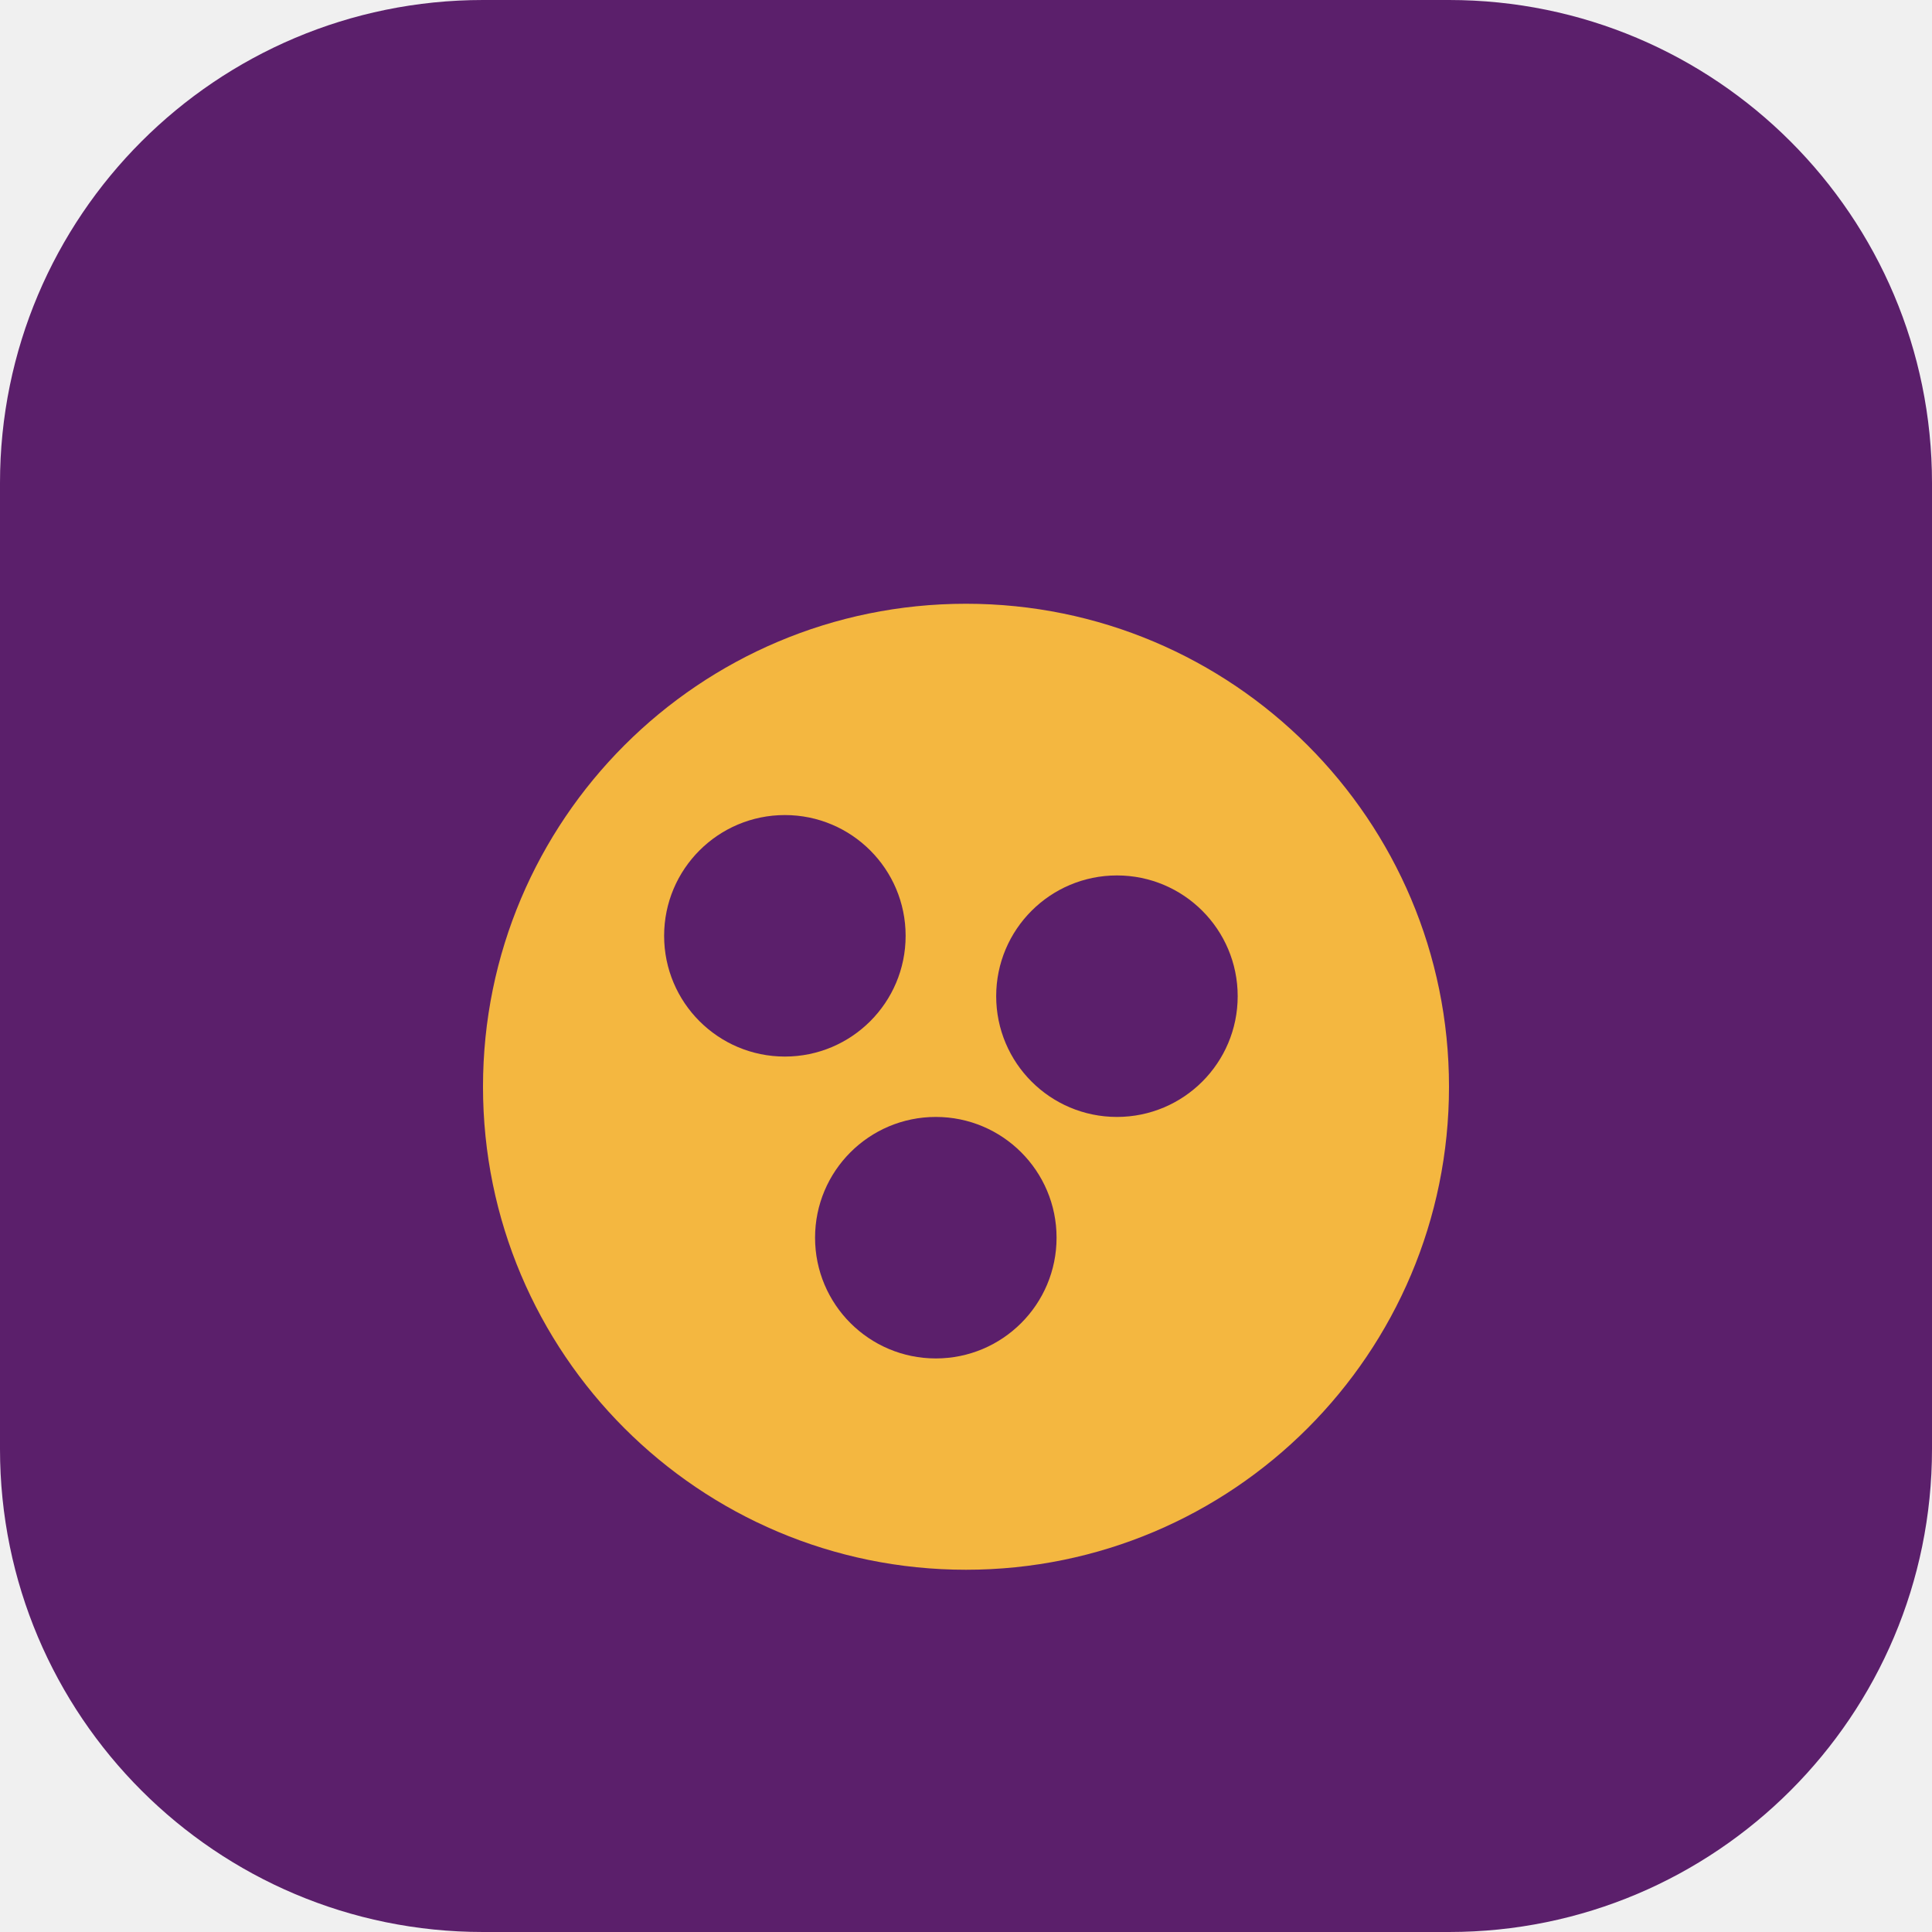
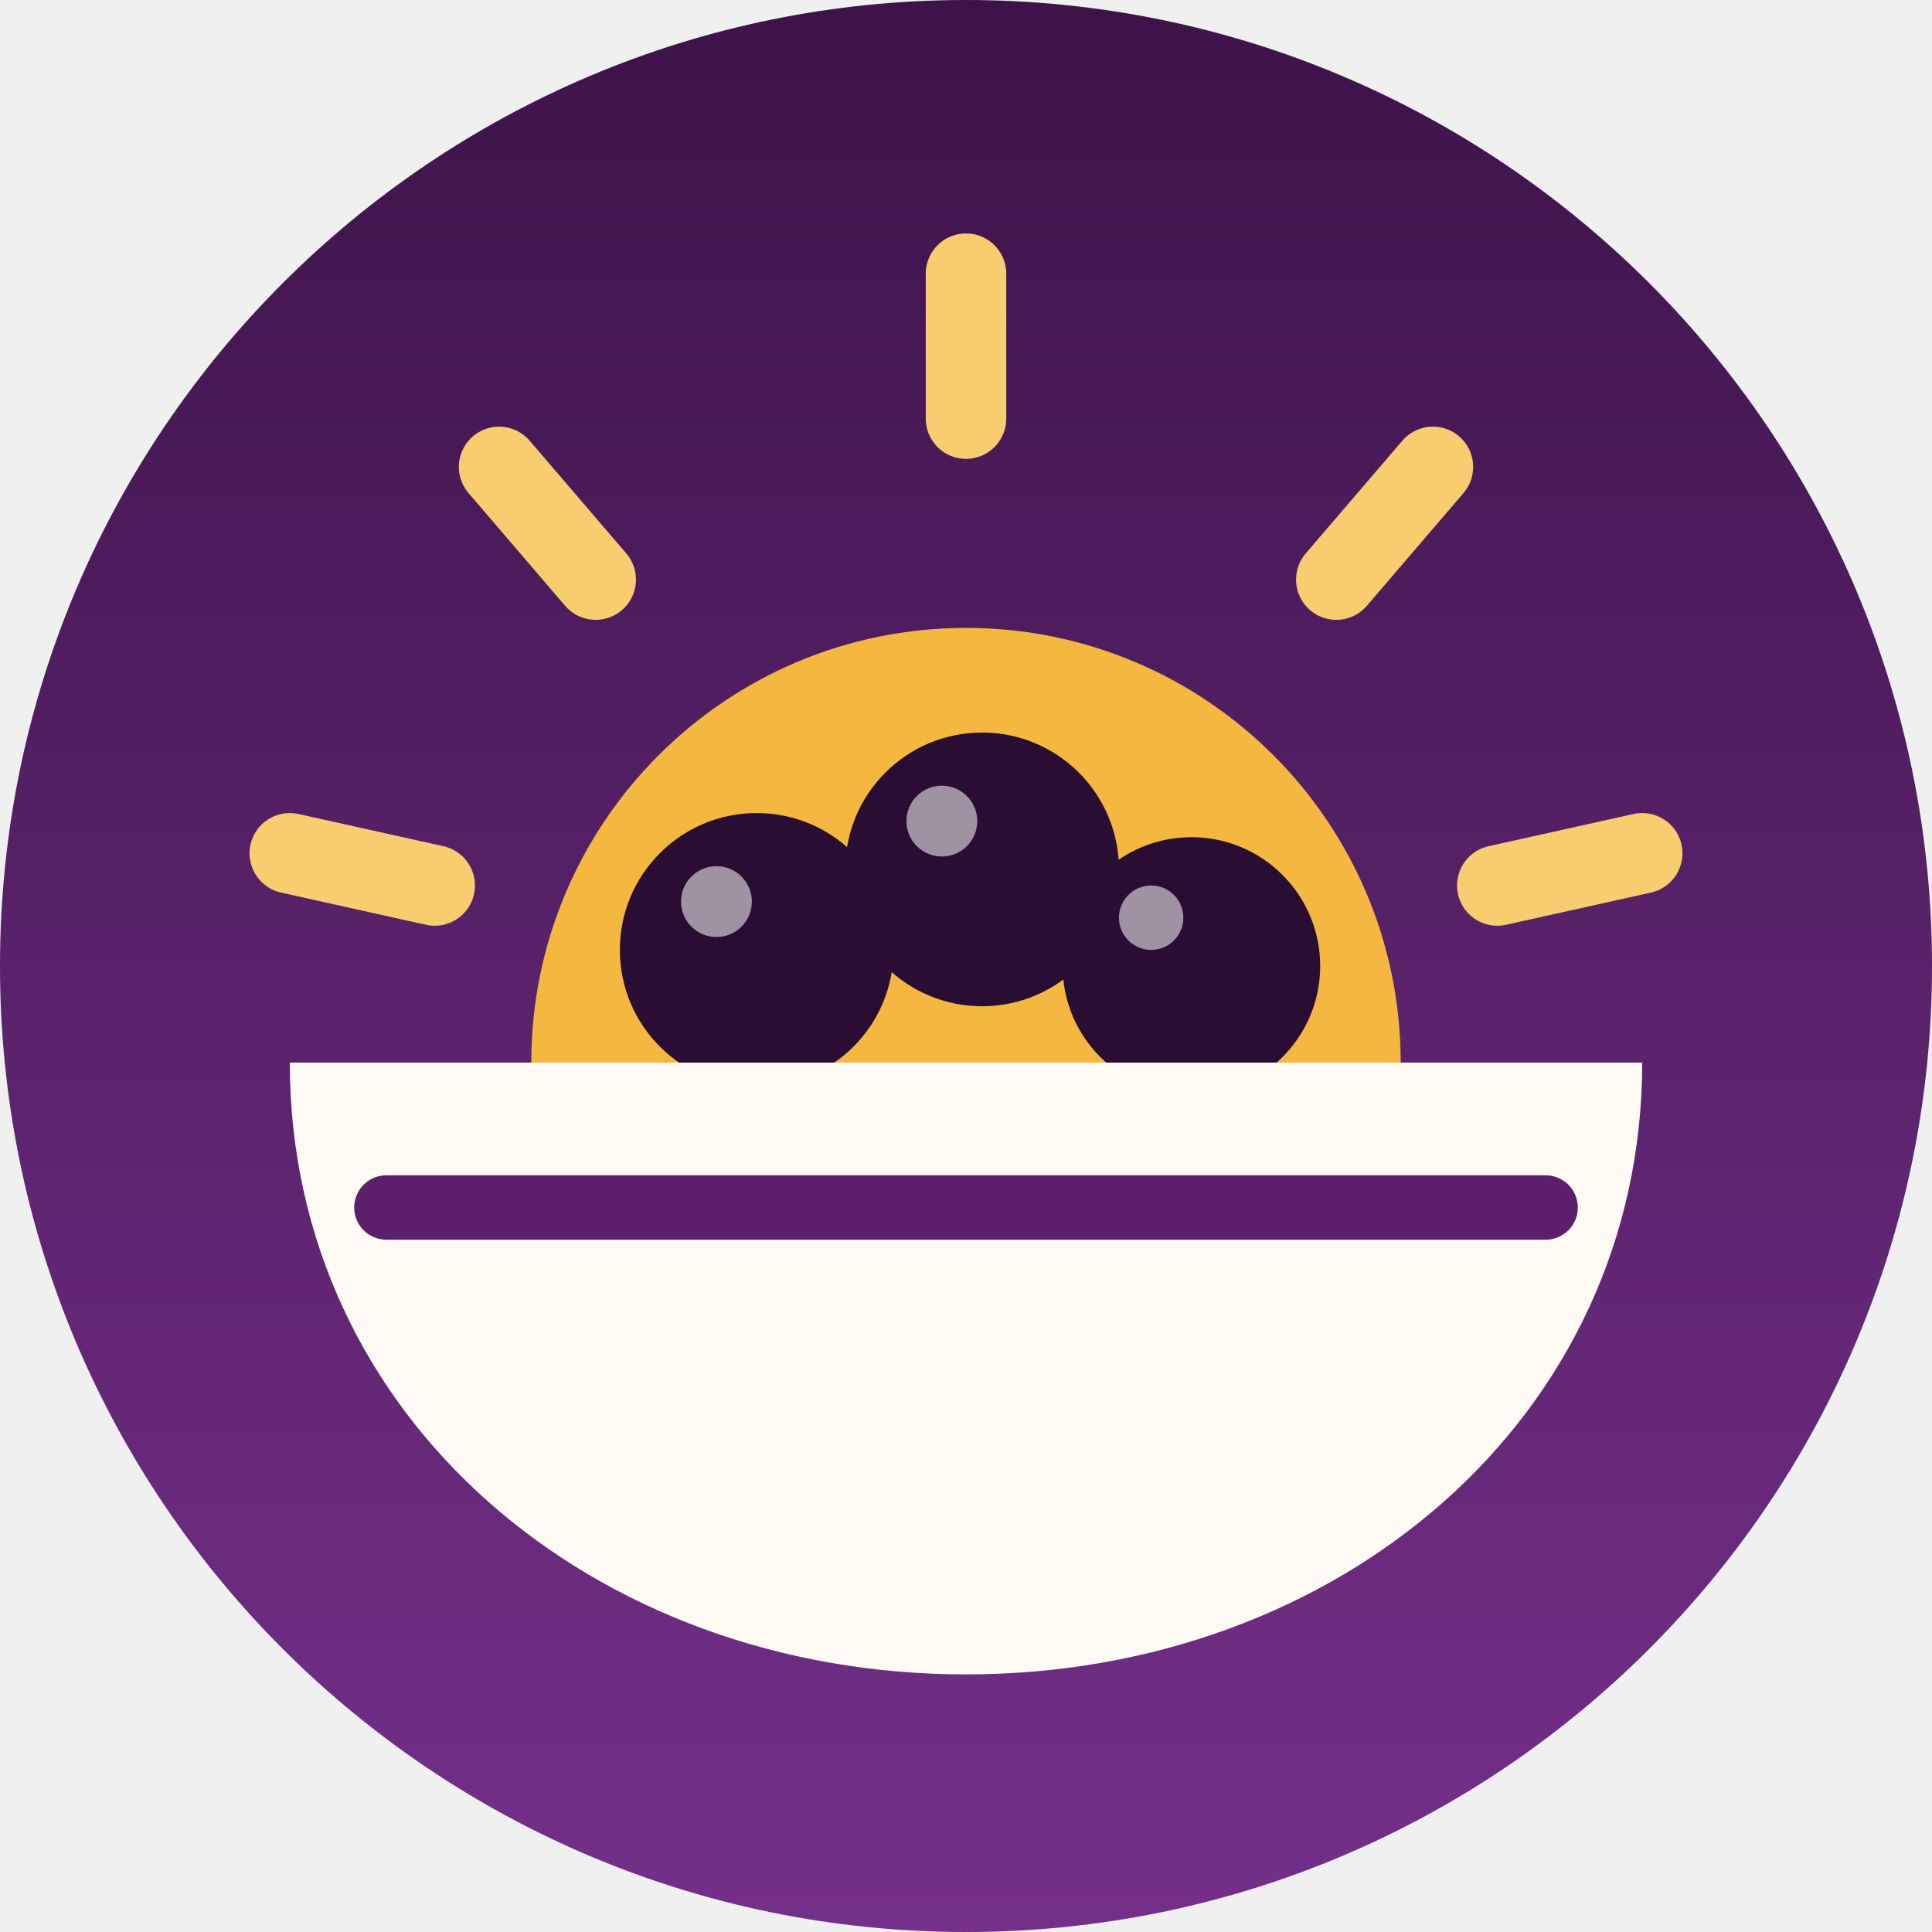
- <svg xmlns="http://www.w3.org/2000/svg" viewBox="0 0 64 64">
-   <rect width="64" height="64" rx="16" fill="#5b1f6b" />
-   <circle cx="32" cy="36" r="16" fill="#f4b740" />
-   <circle cx="26" cy="31" r="4" fill="#5b1f6b" />
-   <circle cx="37" cy="33" r="4" fill="#5b1f6b" />
-   <circle cx="31" cy="41" r="4" fill="#5b1f6b" />
+ <svg xmlns="http://www.w3.org/2000/svg" viewBox="0 0 120 120" role="img" aria-label="Açaí do Oeste">
+   <defs>
+     <clipPath id="c">
+       <circle cx="60" cy="60" r="60" />
+     </clipPath>
+     <linearGradient id="sky" x1="0" y1="0" x2="0" y2="1">
+       <stop offset="0" stop-color="#3d1349" />
+       <stop offset="1" stop-color="#74308a" />
+     </linearGradient>
+   </defs>
+   <g clip-path="url(#c)">
+     <rect width="120" height="120" fill="url(#sky)" />
+     <g stroke="#f7cd70" stroke-width="5" stroke-linecap="round">
+       <line x1="60" y1="17" x2="60" y2="26" />
+       <line x1="31" y1="29" x2="37" y2="36" />
+       <line x1="89" y1="29" x2="83" y2="36" />
+       <line x1="18" y1="53" x2="27" y2="55" />
+       <line x1="102" y1="53" x2="93" y2="55" />
+     </g>
+     <circle cx="60" cy="66" r="27" fill="#f4b740" />
+     <circle cx="47" cy="59" r="8.5" fill="#2a0d33" />
+     <circle cx="61" cy="54" r="8.5" fill="#2a0d33" />
+     <circle cx="74" cy="60" r="8" fill="#2a0d33" />
+     <circle cx="44.5" cy="56" r="2.2" fill="#fff" opacity=".55" />
+     <circle cx="58.5" cy="51" r="2.2" fill="#fff" opacity=".55" />
+     <circle cx="71.5" cy="57" r="2" fill="#fff" opacity=".55" />
+     <path d="M18 66h84c0 22-18.8 38-42 38S18 88 18 66Z" fill="#fffaf3" />
+     <path d="M24 75h72" stroke="#5b1f6b" stroke-width="4" stroke-linecap="round" />
+   </g>
</svg>
